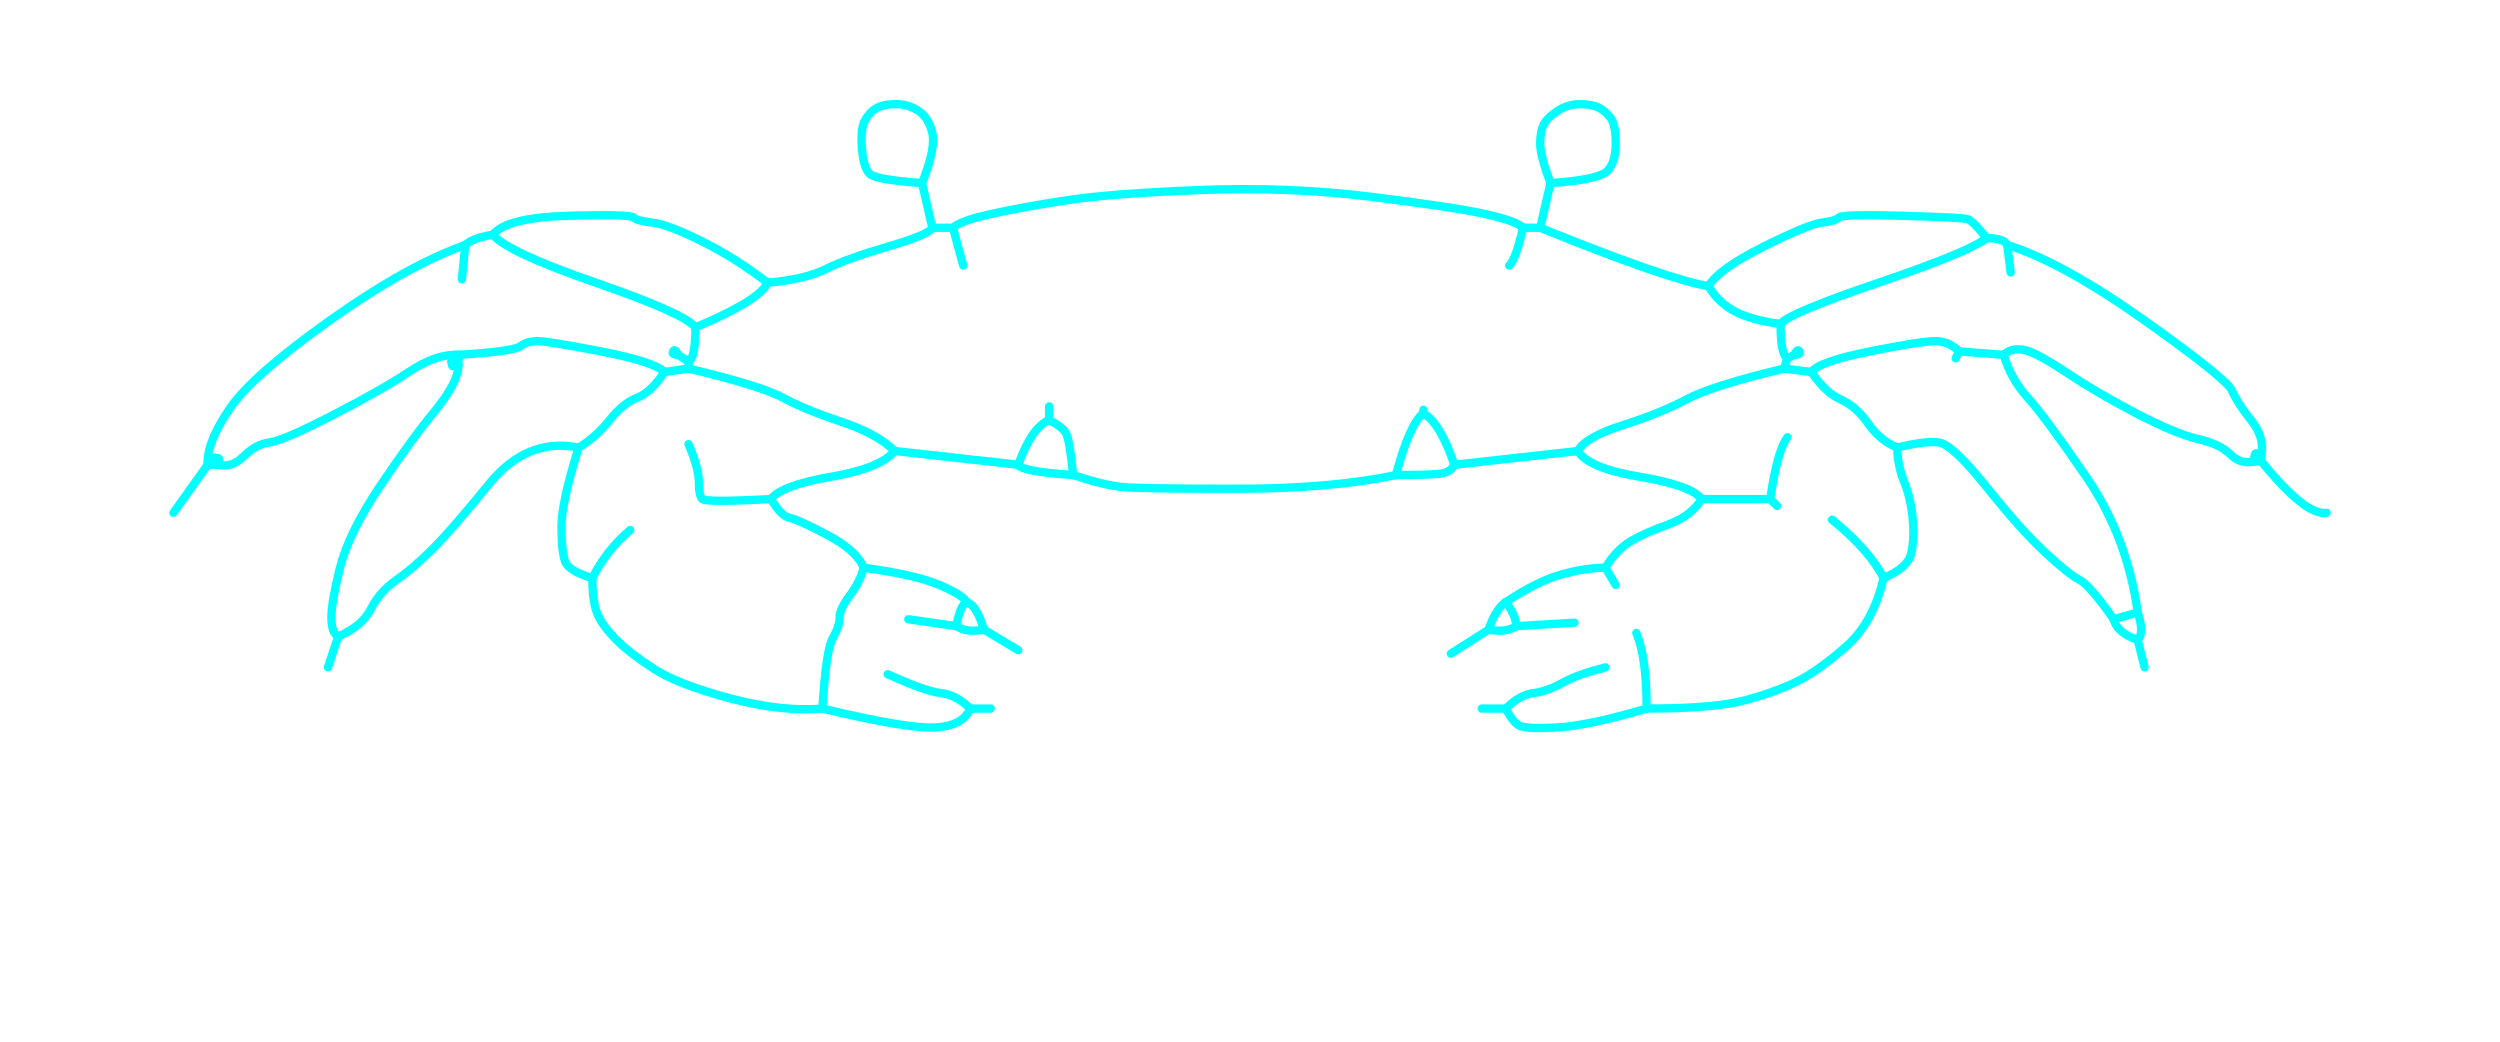
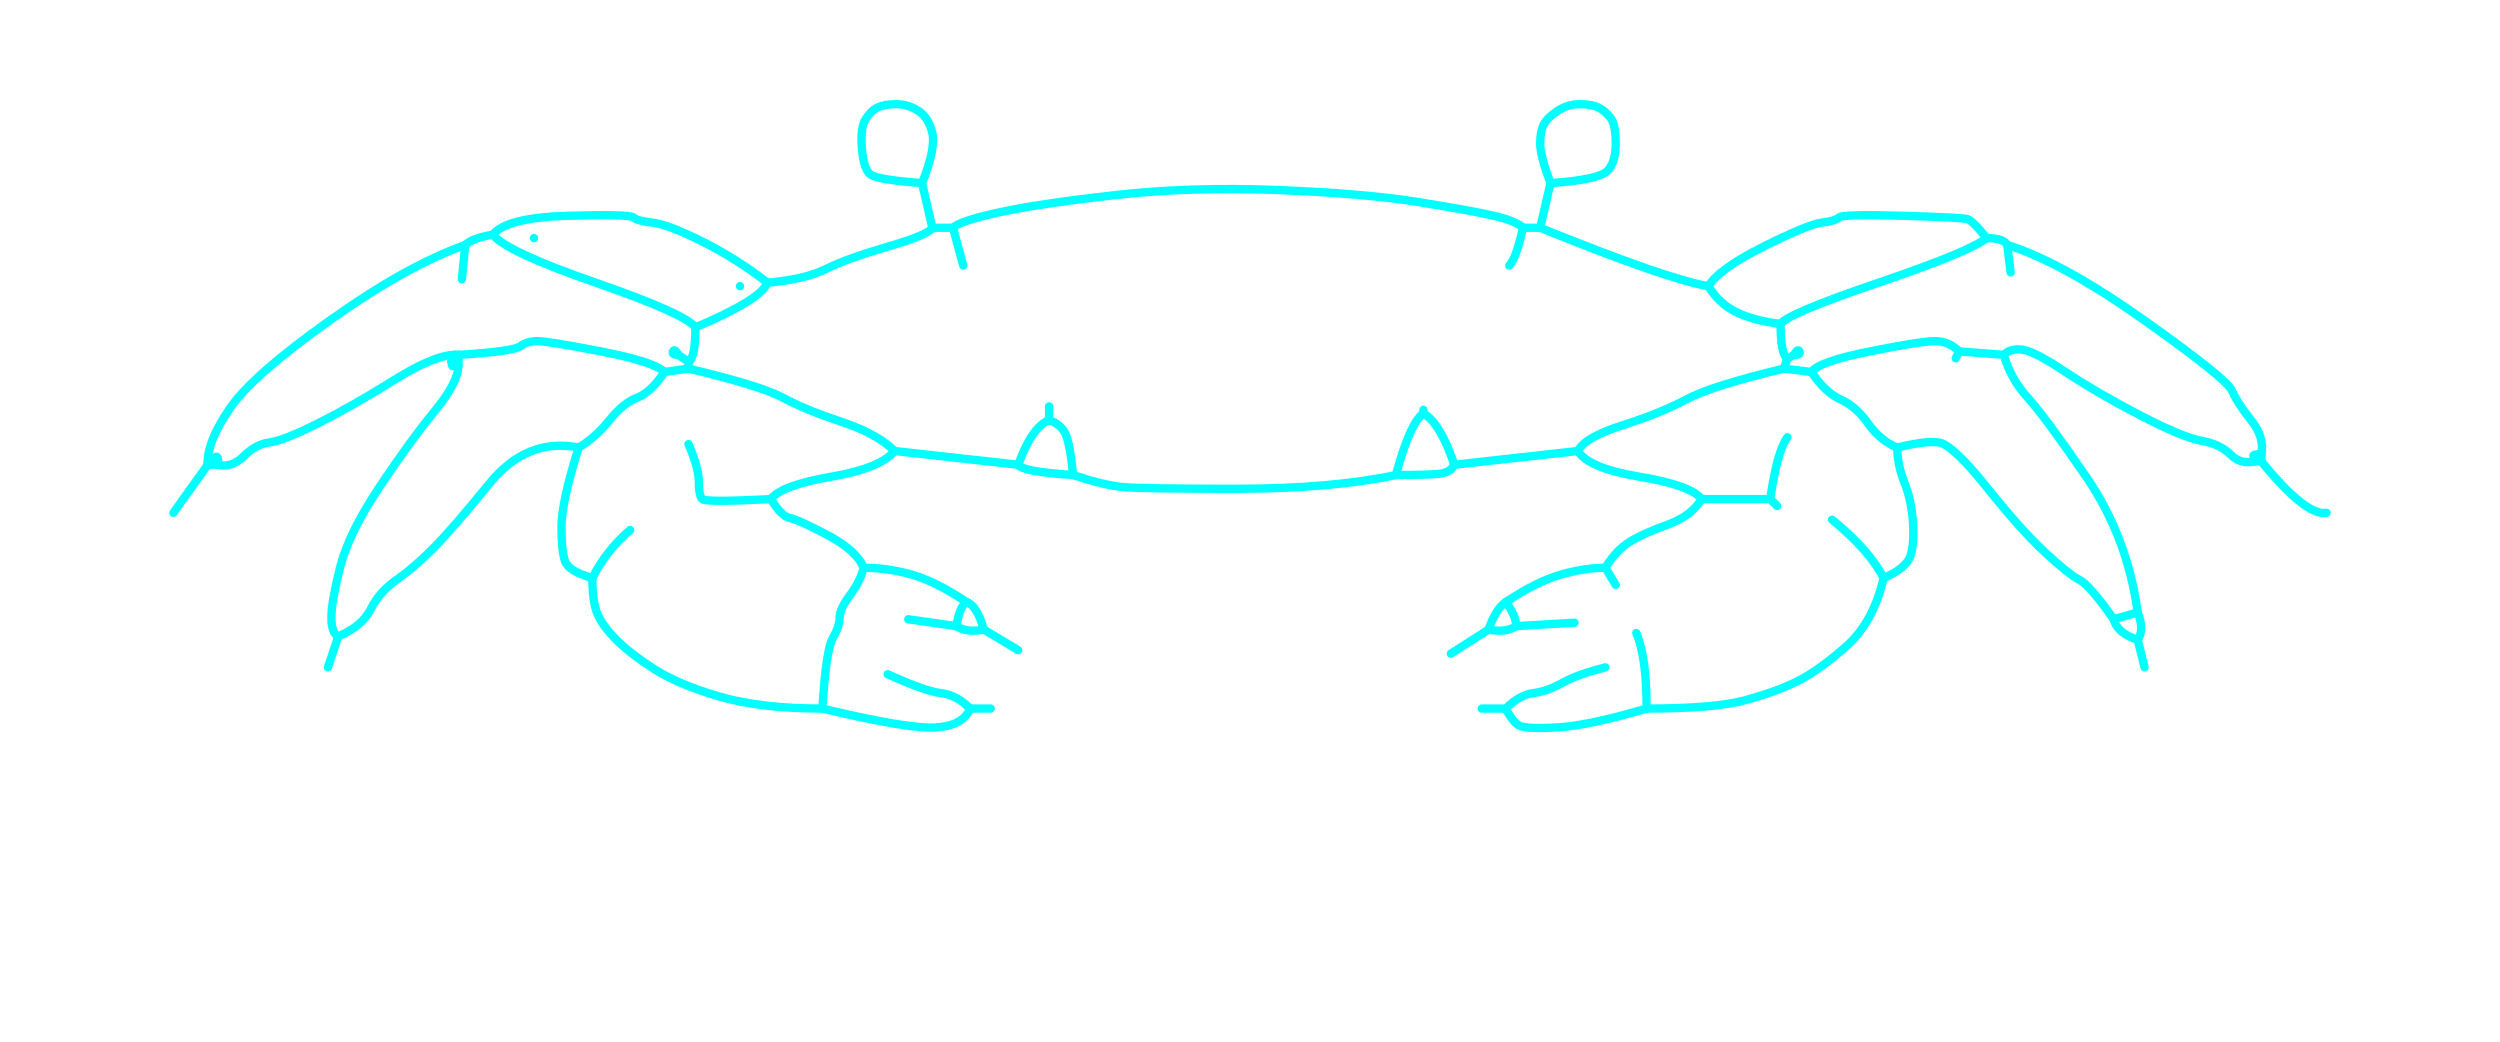
<svg xmlns="http://www.w3.org/2000/svg" viewBox="0 0 1200 500">
  <g fill="none" stroke="#00ffff" stroke-width="4" stroke-linecap="round" stroke-linejoin="round">
-     <path d="M 965.11 130.77 L 963.46 117.58" />
-     <path d="M 503.57 195.05 L 503.57 201.65" />
-     <path d="M 216.76 173.63 L 218.41 171.98" />
-     <path d="M 216.76 173.63 Q 216.76 176.92 218.41 175.27" />
-     <path d="M 216.76 173.63 L 218.41 175.27" />
-     <path d="M 1085.44 221.43 L 1085.44 218.13" />
-     <path d="M 1085.44 221.43 L 1082.14 221.43" />
-     <path d="M 1085.44 221.43 Q 1106.87 247.80 1116.76 246.15" />
-     <path d="M 464.01 289.01 Q 462.36 285.71 450.82 280.77 Q 439.29 275.82 414.56 272.53" />
+     <path d="M 256.32 114.29 L 256.32 114.29" />
+     <path d="M 355.22 137.36 L 355.22 137.36" />
+     <path d="M 953.57 114.29 Q 946.98 106.04 944.51 105.22 Q 942.03 104.40 913.19 103.57 Q 884.34 102.75 882.69 104.40 Q 881.04 106.04 874.45 106.87 Q 867.86 107.69 846.43 118.41 Q 825.00 129.12 820.05 137.36" />
+     <path d="M 953.57 114.29 Q 945.33 120.88 901.65 135.71 Q 857.97 150.55 854.67 155.49" />
+     <path d="M 953.57 114.29 Q 961.81 114.29 963.46 117.58" />
+     <path d="M 857.97 171.98 Q 854.67 170.33 854.67 155.49" />
+     <path d="M 857.97 171.98 L 861.26 170.33" />
+     <path d="M 857.97 171.98 L 856.32 176.92" />
+     <path d="M 1026.10 293.96 Q 1021.15 257.69 1001.37 228.85 Q 981.59 200.00 973.35 190.93 Q 965.11 181.87 961.81 170.33" />
+     <path d="M 1026.10 293.96 L 1014.56 297.25" />
+     <path d="M 1026.10 293.96 Q 1029.40 302.20 1026.10 307.14" />
+     <path d="M 103.02 219.78 Q 104.67 218.13 104.67 221.43" />
+     <path d="M 103.02 219.78 L 101.37 221.43" />
+     <path d="M 103.02 219.78 L 104.67 221.43" />
+     <path d="M 696.43 313.74 L 714.56 302.20" />
+     <path d="M 464.01 289.01 Q 449.18 279.12 437.64 275.82 Q 426.10 272.53 414.56 272.53" />
    <path d="M 464.01 289.01 Q 460.71 290.66 459.07 300.55" />
    <path d="M 464.01 289.01 Q 468.96 290.66 472.25 302.20" />
-     <path d="M 849.73 239.56 Q 853.02 216.48 857.97 209.89" />
-     <path d="M 849.73 239.56 L 816.76 239.56" />
-     <path d="M 849.73 239.56 L 853.02 242.86" />
+     <path d="M 426.10 323.63 Q 444.23 331.87 451.65 332.69 Q 459.07 333.52 465.66 340.11" />
+     <path d="M 785.44 303.85 Q 790.38 315.38 790.38 340.11" />
+     <path d="M 854.67 155.49 Q 841.48 153.85 833.24 149.73 Q 825.00 145.60 820.05 137.36" />
+     <path d="M 820.05 137.36 Q 800.27 134.07 739.29 109.34" />
    <path d="M 223.35 117.58 Q 226.65 114.29 236.54 112.64" />
    <path d="M 223.35 117.58 Q 195.33 127.47 158.24 153.85 Q 121.15 180.22 110.44 195.88 Q 99.73 211.54 99.73 221.43" />
    <path d="M 223.35 117.58 L 221.70 134.07" />
-     <path d="M 218.41 175.27 L 220.05 175.27" />
-     <path d="M 318.96 178.57 Q 314.01 173.63 288.46 168.68 Q 262.91 163.74 257.97 163.74 Q 253.02 163.74 249.73 166.21 Q 246.43 168.68 220.05 170.33" />
-     <path d="M 318.96 178.57 L 330.49 176.92" />
-     <path d="M 318.96 178.57 Q 312.36 188.46 305.77 190.93 Q 299.18 193.41 292.58 201.65 Q 285.99 209.89 277.75 214.84" />
-     <path d="M 333.79 157.14 Q 328.85 150.55 285.99 135.71 Q 243.13 120.88 236.54 112.64" />
-     <path d="M 333.79 157.14 Q 365.11 143.96 368.41 135.71" />
-     <path d="M 333.79 157.14 Q 333.79 171.98 330.49 173.63" />
-     <path d="M 368.41 135.71 Q 353.57 124.18 337.09 115.93 Q 320.60 107.69 313.19 106.87 Q 305.77 106.04 304.12 104.40 Q 302.47 102.75 272.80 103.57 Q 243.13 104.40 236.54 112.64" />
-     <path d="M 368.41 135.71 Q 386.54 134.07 396.43 129.12 Q 406.32 124.18 426.10 118.41 Q 445.88 112.64 447.53 109.34" />
-     <path d="M 731.04 109.34 Q 727.75 106.04 712.91 102.75 Q 698.08 99.45 658.52 94.51 Q 618.96 89.56 576.10 91.21 Q 533.24 92.86 511.81 96.15 Q 490.38 99.45 475.55 102.75 Q 460.71 106.04 457.42 109.34" />
-     <path d="M 731.04 109.34 L 739.29 109.34" />
-     <path d="M 731.04 109.34 Q 727.75 124.18 724.45 127.47" />
-     <path d="M 330.49 213.19 Q 335.44 224.73 335.44 231.32 Q 335.44 237.91 337.09 239.56 Q 338.74 241.21 370.05 239.56" />
-     <path d="M 162.36 305.49 Q 159.07 303.85 159.07 296.43 Q 159.07 289.01 163.19 272.53 Q 167.31 256.04 182.14 233.79 Q 196.98 211.54 208.52 197.53 Q 220.05 183.52 220.05 175.27" />
-     <path d="M 162.36 305.49 Q 173.90 300.55 178.02 292.31 Q 182.14 284.07 190.38 278.30 Q 198.63 272.53 207.69 263.46 Q 216.76 254.40 234.89 232.14 Q 253.02 209.89 277.75 214.84" />
-     <path d="M 162.36 305.49 L 157.42 320.33" />
-     <path d="M 722.80 340.11 L 711.26 340.11" />
-     <path d="M 722.80 340.11 Q 729.40 333.52 735.99 332.69 Q 742.58 331.87 750.00 327.75 Q 757.42 323.63 770.60 320.33" />
-     <path d="M 722.80 340.11 Q 726.10 346.70 729.40 348.35 Q 732.69 350.00 747.53 349.18 Q 762.36 348.35 790.38 340.11" />
-     <path d="M 515.11 228.02 Q 513.46 211.54 511.81 208.24 Q 510.16 204.95 503.57 201.65" />
-     <path d="M 515.11 228.02 Q 490.38 226.37 488.74 223.08" />
-     <path d="M 515.11 228.02 Q 529.95 232.97 539.01 233.79 Q 548.08 234.62 593.41 234.62 Q 638.74 234.62 670.05 228.02" />
-     <path d="M 83.24 246.15 L 99.73 223.08" />
-     <path d="M 302.47 254.40 Q 290.93 264.29 284.34 277.47" />
-     <path d="M 101.37 221.43 L 103.02 219.78" />
-     <path d="M 101.37 221.43 L 99.73 221.43" />
-     <path d="M 101.37 221.43 L 101.37 223.08" />
-     <path d="M 99.73 223.08 L 99.73 221.43" />
-     <path d="M 99.73 223.08 L 101.37 223.08" />
-     <path d="M 904.12 277.47 Q 897.53 264.29 879.40 249.45" />
-     <path d="M 904.12 277.47 Q 915.66 272.53 917.31 265.93 Q 918.96 259.34 918.13 249.45 Q 917.31 239.56 914.01 231.32 Q 910.71 223.08 910.71 214.84" />
-     <path d="M 904.12 277.47 Q 899.18 298.90 885.99 310.44 Q 872.80 321.98 862.91 326.92 Q 853.02 331.87 838.19 335.99 Q 823.35 340.11 790.38 340.11" />
-     <path d="M 394.78 340.11 Q 396.43 312.09 399.73 306.32 Q 403.02 300.55 403.02 296.43 Q 403.02 292.31 407.97 285.71 Q 412.91 279.12 414.56 272.53" />
-     <path d="M 394.78 340.11 Q 375.00 341.76 350.27 335.16 Q 325.55 328.57 314.01 321.15 Q 302.47 313.74 295.88 307.14 Q 289.29 300.55 286.81 294.78 Q 284.34 289.01 284.34 277.47" />
-     <path d="M 394.78 340.11 Q 435.99 350.00 449.18 349.18 Q 462.36 348.35 465.66 340.11" />
-     <path d="M 861.26 170.33 Q 862.91 167.03 863.74 168.68 Q 864.56 170.33 861.26 170.33" />
-     <path d="M 861.26 170.33 L 857.97 171.98" />
-     <path d="M 103.02 219.78 Q 106.32 219.78 104.67 221.43" />
-     <path d="M 103.02 219.78 L 104.67 221.43" />
-     <path d="M 670.05 228.02 Q 676.65 203.30 683.24 198.35" />
-     <path d="M 670.05 228.02 Q 688.19 228.02 692.31 227.20 Q 696.43 226.37 698.08 223.08" />
-     <path d="M 426.10 323.63 Q 444.23 331.87 451.65 332.69 Q 459.07 333.52 465.66 340.11" />
-     <path d="M 785.44 303.85 Q 790.38 315.38 790.38 340.11" />
-     <path d="M 1085.44 218.13 L 1083.79 218.13" />
-     <path d="M 1085.44 218.13 Q 1087.09 209.89 1080.49 201.65 Q 1073.90 193.41 1071.43 187.64 Q 1068.96 181.87 1029.40 153.85 Q 989.84 125.82 963.46 117.58" />
-     <path d="M 857.97 171.98 Q 854.67 170.33 854.67 155.49" />
-     <path d="M 857.97 171.98 L 856.32 176.92" />
-     <path d="M 820.05 137.36 Q 825.00 129.12 846.43 118.41 Q 867.86 107.69 874.45 106.87 Q 881.04 106.04 882.69 104.40 Q 884.34 102.75 913.19 103.57 Q 942.03 104.40 944.51 105.22 Q 946.98 106.04 953.57 114.29" />
-     <path d="M 820.05 137.36 Q 800.27 134.07 739.29 109.34" />
-     <path d="M 820.05 137.36 Q 825.00 145.60 833.24 149.73 Q 841.48 153.85 854.67 155.49" />
-     <path d="M 856.32 176.92 Q 821.70 185.16 809.34 191.76 Q 796.98 198.35 778.85 204.12 Q 760.71 209.89 757.42 216.48" />
-     <path d="M 856.32 176.92 L 869.51 178.57" />
    <path d="M 104.67 221.43 L 104.67 223.08" />
-     <path d="M 1029.40 320.33 L 1026.10 307.14" />
-     <path d="M 1082.14 219.78 L 1083.79 218.13" />
-     <path d="M 1082.14 219.78 Q 1082.14 216.48 1083.79 218.13" />
+     <path d="M 755.77 298.90 L 727.75 300.55" />
+     <path d="M 157.42 320.33 L 162.36 305.49" />
+     <path d="M 1083.79 218.13 Q 1080.49 218.13 1082.14 219.78" />
+     <path d="M 1083.79 218.13 L 1085.44 218.13" />
+     <path d="M 1083.79 218.13 L 1082.14 219.78" />
    <path d="M 1082.14 219.78 L 1082.14 221.43" />
-     <path d="M 1026.10 307.14 Q 1016.21 303.85 1014.56 297.25" />
-     <path d="M 1026.10 307.14 Q 1029.40 303.85 1026.10 293.96" />
-     <path d="M 1014.56 297.25 L 1026.10 293.96" />
-     <path d="M 1014.56 297.25 Q 1003.02 280.77 998.08 278.30 Q 993.13 275.82 981.59 265.11 Q 970.05 254.40 953.57 233.79 Q 937.09 213.19 930.49 212.36 Q 923.90 211.54 910.71 214.84" />
-     <path d="M 220.05 170.33 L 218.41 170.33" />
-     <path d="M 220.05 170.33 L 220.05 171.98" />
-     <path d="M 325.55 170.33 Q 323.90 167.03 323.08 168.68 Q 322.25 170.33 325.55 170.33" />
-     <path d="M 325.55 170.33 L 330.49 173.63" />
-     <path d="M 775.55 280.77 L 770.60 272.53" />
-     <path d="M 683.24 198.35 L 683.24 196.70" />
-     <path d="M 683.24 198.35 Q 691.48 203.30 698.08 223.08" />
-     <path d="M 370.05 239.56 Q 375.00 232.97 398.90 228.85 Q 422.80 224.73 429.40 216.48" />
-     <path d="M 370.05 239.56 Q 375.00 247.80 379.12 248.63 Q 383.24 249.45 397.25 256.87 Q 411.26 264.29 414.56 272.53" />
-     <path d="M 714.56 302.20 Q 717.86 292.31 722.80 289.01" />
-     <path d="M 714.56 302.20 L 696.43 313.74" />
-     <path d="M 714.56 302.20 Q 722.80 303.85 727.75 300.55" />
-     <path d="M 277.75 214.84 Q 269.51 241.21 269.51 252.75 Q 269.51 264.29 271.15 269.23 Q 272.80 274.18 284.34 277.47" />
-     <path d="M 722.80 289.01 Q 737.64 279.12 749.18 275.82 Q 760.71 272.53 770.60 272.53" />
-     <path d="M 722.80 289.01 Q 727.75 295.60 727.75 300.55" />
-     <path d="M 770.60 272.53 Q 775.55 264.29 782.14 260.16 Q 788.74 256.04 800.27 251.92 Q 811.81 247.80 816.76 239.56" />
-     <path d="M 910.71 214.84 Q 902.47 211.54 896.70 203.30 Q 890.93 195.05 883.52 191.76 Q 876.10 188.46 869.51 178.57" />
-     <path d="M 488.74 312.09 L 472.25 302.20" />
-     <path d="M 447.53 109.34 L 442.58 87.91" />
-     <path d="M 447.53 109.34 L 457.42 109.34" />
-     <path d="M 465.66 340.11 L 475.55 340.11" />
-     <path d="M 698.08 223.08 L 757.42 216.48" />
-     <path d="M 961.81 170.33 Q 965.11 167.03 970.88 167.86 Q 976.65 168.68 991.48 178.57 Q 1006.32 188.46 1025.27 198.35 Q 1044.23 208.24 1054.95 210.71 Q 1065.66 213.19 1070.60 218.13 Q 1075.55 223.08 1082.14 221.43" />
-     <path d="M 961.81 170.33 L 940.38 168.68" />
-     <path d="M 961.81 170.33 Q 965.11 181.87 973.35 190.93 Q 981.59 200.00 1001.37 228.85 Q 1021.15 257.69 1026.10 293.96" />
-     <path d="M 220.05 171.98 L 218.41 171.98" />
-     <path d="M 220.05 171.98 L 220.05 175.27" />
-     <path d="M 953.57 114.29 Q 945.33 120.88 901.65 135.71 Q 857.97 150.55 854.67 155.49" />
-     <path d="M 953.57 114.29 Q 961.81 114.29 963.46 117.58" />
-     <path d="M 101.37 223.08 L 104.67 223.08" />
-     <path d="M 940.38 168.68 Q 935.44 163.74 928.85 163.74 Q 922.25 163.74 897.53 168.68 Q 872.80 173.63 869.51 178.57" />
-     <path d="M 940.38 168.68 L 938.74 171.98" />
-     <path d="M 218.41 170.33 Q 208.52 170.33 196.15 178.57 Q 183.79 186.81 159.89 199.18 Q 135.99 211.54 129.40 212.36 Q 122.80 213.19 117.03 218.96 Q 111.26 224.73 104.67 223.08" />
+     <path d="M 727.75 300.55 Q 727.75 295.60 722.80 289.01" />
+     <path d="M 727.75 300.55 Q 722.80 303.85 714.56 302.20" />
+     <path d="M 330.49 176.92 L 330.49 173.63" />
+     <path d="M 330.49 176.92 L 318.96 178.57" />
+     <path d="M 330.49 176.92 Q 365.11 185.16 375.82 190.93 Q 386.54 196.70 403.85 202.47 Q 421.15 208.24 429.40 216.48" />
+     <path d="M 218.41 170.33 Q 208.52 170.33 188.74 182.69 Q 168.96 195.05 152.47 203.30 Q 135.99 211.54 129.40 212.36 Q 122.80 213.19 117.03 218.96 Q 111.26 224.73 104.67 223.08" />
+     <path d="M 218.41 170.33 L 220.05 170.33" />
    <path d="M 218.41 170.33 L 218.41 171.98" />
    <path d="M 816.76 239.56 Q 811.81 232.97 787.09 228.85 Q 762.36 224.73 757.42 216.48" />
-     <path d="M 472.25 302.20 Q 464.01 303.85 459.07 300.55" />
-     <path d="M 457.42 109.34 L 462.36 127.47" />
+     <path d="M 816.76 239.56 L 849.73 239.56" />
+     <path d="M 816.76 239.56 Q 811.81 247.80 800.27 251.92 Q 788.74 256.04 782.14 260.16 Q 775.55 264.29 770.60 272.53" />
+     <path d="M 714.56 302.20 Q 717.86 292.31 722.80 289.01" />
+     <path d="M 757.42 216.48 Q 760.71 209.89 778.85 204.12 Q 796.98 198.35 809.34 191.76 Q 821.70 185.16 856.32 176.92" />
+     <path d="M 757.42 216.48 L 698.08 223.08" />
    <path d="M 442.58 87.91 Q 449.18 71.43 447.53 64.01 Q 445.88 56.59 440.93 53.30 Q 435.99 50.00 430.22 50.00 Q 424.45 50.00 421.15 51.65 Q 417.86 53.30 415.38 57.42 Q 412.91 61.54 413.74 71.43 Q 414.56 81.32 417.86 83.79 Q 421.15 86.26 442.58 87.91" />
+     <path d="M 442.58 87.91 L 447.53 109.34" />
    <path d="M 744.23 87.91 Q 739.29 74.73 739.29 68.96 Q 739.29 63.19 740.93 59.89 Q 742.58 56.59 747.53 53.30 Q 752.47 50.00 758.24 50.00 Q 764.01 50.00 767.31 51.65 Q 770.60 53.30 773.08 56.59 Q 775.55 59.89 775.55 68.96 Q 775.55 78.02 771.43 82.14 Q 767.31 86.26 744.23 87.91" />
    <path d="M 744.23 87.91 L 739.29 109.34" />
-     <path d="M 429.40 216.48 Q 421.15 208.24 403.85 202.47 Q 386.54 196.70 375.82 190.93 Q 365.11 185.16 330.49 176.92" />
+     <path d="M 488.74 312.09 L 472.25 302.20" />
+     <path d="M 447.53 109.34 L 457.42 109.34" />
+     <path d="M 447.53 109.34 Q 445.88 112.64 426.10 118.41 Q 406.32 124.18 396.43 129.12 Q 386.54 134.07 368.41 135.71" />
+     <path d="M 220.05 175.27 L 220.05 171.98" />
+     <path d="M 220.05 175.27 L 218.41 175.27" />
+     <path d="M 220.05 175.27 Q 220.05 183.52 208.52 197.53 Q 196.98 211.54 182.14 233.79 Q 167.31 256.04 163.19 272.53 Q 159.07 289.01 159.07 296.43 Q 159.07 303.85 162.36 305.49" />
+     <path d="M 462.36 127.47 L 457.42 109.34" />
    <path d="M 429.40 216.48 L 488.74 223.08" />
-     <path d="M 503.57 201.65 Q 495.33 204.95 488.74 223.08" />
-     <path d="M 755.77 298.90 L 727.75 300.55" />
-     <path d="M 435.99 297.25 L 459.07 300.55" />
-     <path d="M 330.49 173.63 L 330.49 176.92" />
+     <path d="M 429.40 216.48 Q 422.80 224.73 398.90 228.85 Q 375.00 232.97 370.05 239.56" />
+     <path d="M 683.24 196.70 L 683.24 198.35" />
+     <path d="M 849.73 239.56 Q 853.02 216.48 857.97 209.89" />
+     <path d="M 849.73 239.56 L 853.02 242.86" />
+     <path d="M 101.37 223.08 L 101.37 221.43" />
+     <path d="M 101.37 223.08 L 99.73 223.08" />
+     <path d="M 101.37 223.08 L 104.67 223.08" />
+     <path d="M 1014.56 297.25 Q 1003.02 280.77 998.08 278.30 Q 993.13 275.82 981.59 265.11 Q 970.05 254.40 953.57 233.79 Q 937.09 213.19 930.49 212.36 Q 923.90 211.54 910.71 214.84" />
+     <path d="M 1014.56 297.25 Q 1016.21 303.85 1026.10 307.14" />
+     <path d="M 770.60 320.33 Q 757.42 323.63 750.00 327.75 Q 742.58 331.87 735.99 332.69 Q 729.40 333.52 722.80 340.11" />
+     <path d="M 414.56 272.53 Q 411.26 264.29 397.25 256.87 Q 383.24 249.45 379.12 248.63 Q 375.00 247.80 370.05 239.56" />
+     <path d="M 414.56 272.53 Q 412.91 279.12 407.97 285.71 Q 403.02 292.31 403.02 296.43 Q 403.02 300.55 399.73 306.32 Q 396.43 312.09 394.78 340.11" />
+     <path d="M 162.36 305.49 Q 173.90 300.55 178.02 292.31 Q 182.14 284.07 190.38 278.30 Q 198.63 272.53 207.69 263.46 Q 216.76 254.40 234.89 232.14 Q 253.02 209.89 277.75 214.84" />
+     <path d="M 277.75 214.84 Q 285.99 209.89 292.58 201.65 Q 299.18 193.41 305.77 190.93 Q 312.36 188.46 318.96 178.57" />
+     <path d="M 277.75 214.84 Q 269.51 241.21 269.51 252.75 Q 269.51 264.29 271.15 269.23 Q 272.80 274.18 284.34 277.47" />
+     <path d="M 475.55 340.11 L 465.66 340.11" />
+     <path d="M 722.80 289.01 Q 737.64 279.12 749.18 275.82 Q 760.71 272.53 770.60 272.53" />
+     <path d="M 910.71 214.84 Q 902.47 211.54 896.70 203.30 Q 890.93 195.05 883.52 191.76 Q 876.10 188.46 869.51 178.57" />
+     <path d="M 910.71 214.84 Q 910.71 223.08 914.01 231.32 Q 917.31 239.56 918.13 249.45 Q 918.96 259.34 917.31 265.93 Q 915.66 272.53 904.12 277.47" />
+     <path d="M 861.26 170.33 Q 862.91 167.03 863.74 168.68 Q 864.56 170.33 861.26 170.33" />
+     <path d="M 459.07 300.55 L 435.99 297.25" />
+     <path d="M 459.07 300.55 Q 464.01 303.85 472.25 302.20" />
+     <path d="M 220.05 171.98 L 220.05 170.33" />
+     <path d="M 220.05 171.98 L 218.41 171.98" />
+     <path d="M 457.42 109.34 Q 460.71 106.04 479.67 101.92 Q 498.63 97.80 534.89 93.68 Q 571.15 89.56 613.19 91.21 Q 655.22 92.86 680.77 96.98 Q 706.32 101.10 717.03 103.57 Q 727.75 106.04 731.04 109.34" />
+     <path d="M 963.46 117.58 Q 989.84 125.82 1029.40 153.85 Q 1068.96 181.87 1071.43 187.64 Q 1073.90 193.41 1080.49 201.65 Q 1087.09 209.89 1085.44 218.13" />
+     <path d="M 963.46 117.58 L 965.11 130.77" />
+     <path d="M 284.34 277.47 Q 290.93 264.29 302.47 254.40" />
+     <path d="M 284.34 277.47 Q 284.34 289.01 286.81 294.78 Q 289.29 300.55 295.88 307.14 Q 302.47 313.74 314.01 321.15 Q 325.55 328.57 345.33 334.34 Q 365.11 340.11 394.78 340.11" />
+     <path d="M 1116.76 246.15 Q 1106.87 247.80 1085.44 221.43" />
+     <path d="M 218.41 175.27 L 216.76 173.63" />
+     <path d="M 218.41 175.27 Q 216.76 176.92 216.76 173.63" />
+     <path d="M 99.73 221.43 L 101.37 221.43" />
+     <path d="M 99.73 221.43 L 99.73 223.08" />
+     <path d="M 488.74 223.08 Q 495.33 204.95 503.57 201.65" />
+     <path d="M 488.74 223.08 Q 490.38 226.37 515.11 228.02" />
+     <path d="M 368.41 135.71 Q 353.57 124.18 337.09 115.93 Q 320.60 107.69 313.19 106.87 Q 305.77 106.04 304.12 104.40 Q 302.47 102.75 272.80 103.57 Q 243.13 104.40 236.54 112.64" />
+     <path d="M 368.41 135.71 Q 365.11 143.96 333.79 157.14" />
+     <path d="M 503.57 201.65 L 503.57 195.05" />
+     <path d="M 503.57 201.65 Q 508.52 203.30 510.99 207.42 Q 513.46 211.54 515.11 228.02" />
+     <path d="M 722.80 340.11 L 711.26 340.11" />
+     <path d="M 722.80 340.11 Q 726.10 346.70 729.40 348.35 Q 732.69 350.00 747.53 349.18 Q 762.36 348.35 790.38 340.11" />
+     <path d="M 370.05 239.56 Q 338.74 241.21 337.09 239.56 Q 335.44 237.91 335.44 231.32 Q 335.44 224.73 330.49 213.19" />
+     <path d="M 879.40 249.45 Q 897.53 264.29 904.12 277.47" />
+     <path d="M 83.24 246.15 L 99.73 223.08" />
+     <path d="M 330.49 173.63 L 325.55 170.33" />
+     <path d="M 330.49 173.63 Q 333.79 171.98 333.79 157.14" />
+     <path d="M 770.60 272.53 L 775.55 280.77" />
+     <path d="M 394.78 340.11 Q 435.99 350.00 449.18 349.18 Q 462.36 348.35 465.66 340.11" />
+     <path d="M 724.45 127.47 Q 727.75 124.18 731.04 109.34" />
+     <path d="M 236.54 112.64 Q 243.13 120.88 285.99 135.71 Q 328.85 150.55 333.79 157.14" />
+     <path d="M 739.29 109.34 L 731.04 109.34" />
+     <path d="M 1082.14 221.43 L 1085.44 221.43" />
+     <path d="M 1082.14 221.43 Q 1075.55 223.08 1070.60 218.13 Q 1065.66 213.19 1056.59 211.54 Q 1047.53 209.89 1026.92 199.18 Q 1006.32 188.46 991.48 178.57 Q 976.65 168.68 970.88 167.86 Q 965.11 167.03 961.81 170.33" />
+     <path d="M 869.51 178.57 Q 872.80 173.63 897.53 168.68 Q 922.25 163.74 928.85 163.74 Q 935.44 163.74 940.38 168.68" />
+     <path d="M 869.51 178.57 L 856.32 176.92" />
+     <path d="M 1029.40 320.33 L 1026.10 307.14" />
+     <path d="M 938.74 171.98 L 940.38 168.68" />
+     <path d="M 790.38 340.11 Q 823.35 340.11 838.19 335.99 Q 853.02 331.87 862.91 326.92 Q 872.80 321.98 885.99 310.44 Q 899.18 298.90 904.12 277.47" />
+     <path d="M 670.05 228.02 Q 676.65 203.30 683.24 198.35" />
+     <path d="M 670.05 228.02 Q 638.74 234.62 593.41 234.62 Q 548.08 234.62 539.01 233.79 Q 529.95 232.97 515.11 228.02" />
+     <path d="M 670.05 228.02 Q 688.19 228.02 692.31 227.20 Q 696.43 226.37 698.08 223.08" />
+     <path d="M 1085.44 218.13 L 1085.44 221.43" />
+     <path d="M 218.41 171.98 L 216.76 173.63" />
+     <path d="M 220.05 170.33 Q 246.43 168.68 249.73 166.21 Q 253.02 163.74 257.97 163.74 Q 262.91 163.74 288.46 168.68 Q 314.01 173.63 318.96 178.57" />
+     <path d="M 325.55 170.33 Q 323.90 167.03 323.08 168.68 Q 322.25 170.33 325.55 170.33" />
+     <path d="M 683.24 198.35 Q 691.48 203.30 698.08 223.08" />
+     <path d="M 940.38 168.68 L 961.81 170.33" />
  </g>
</svg>
